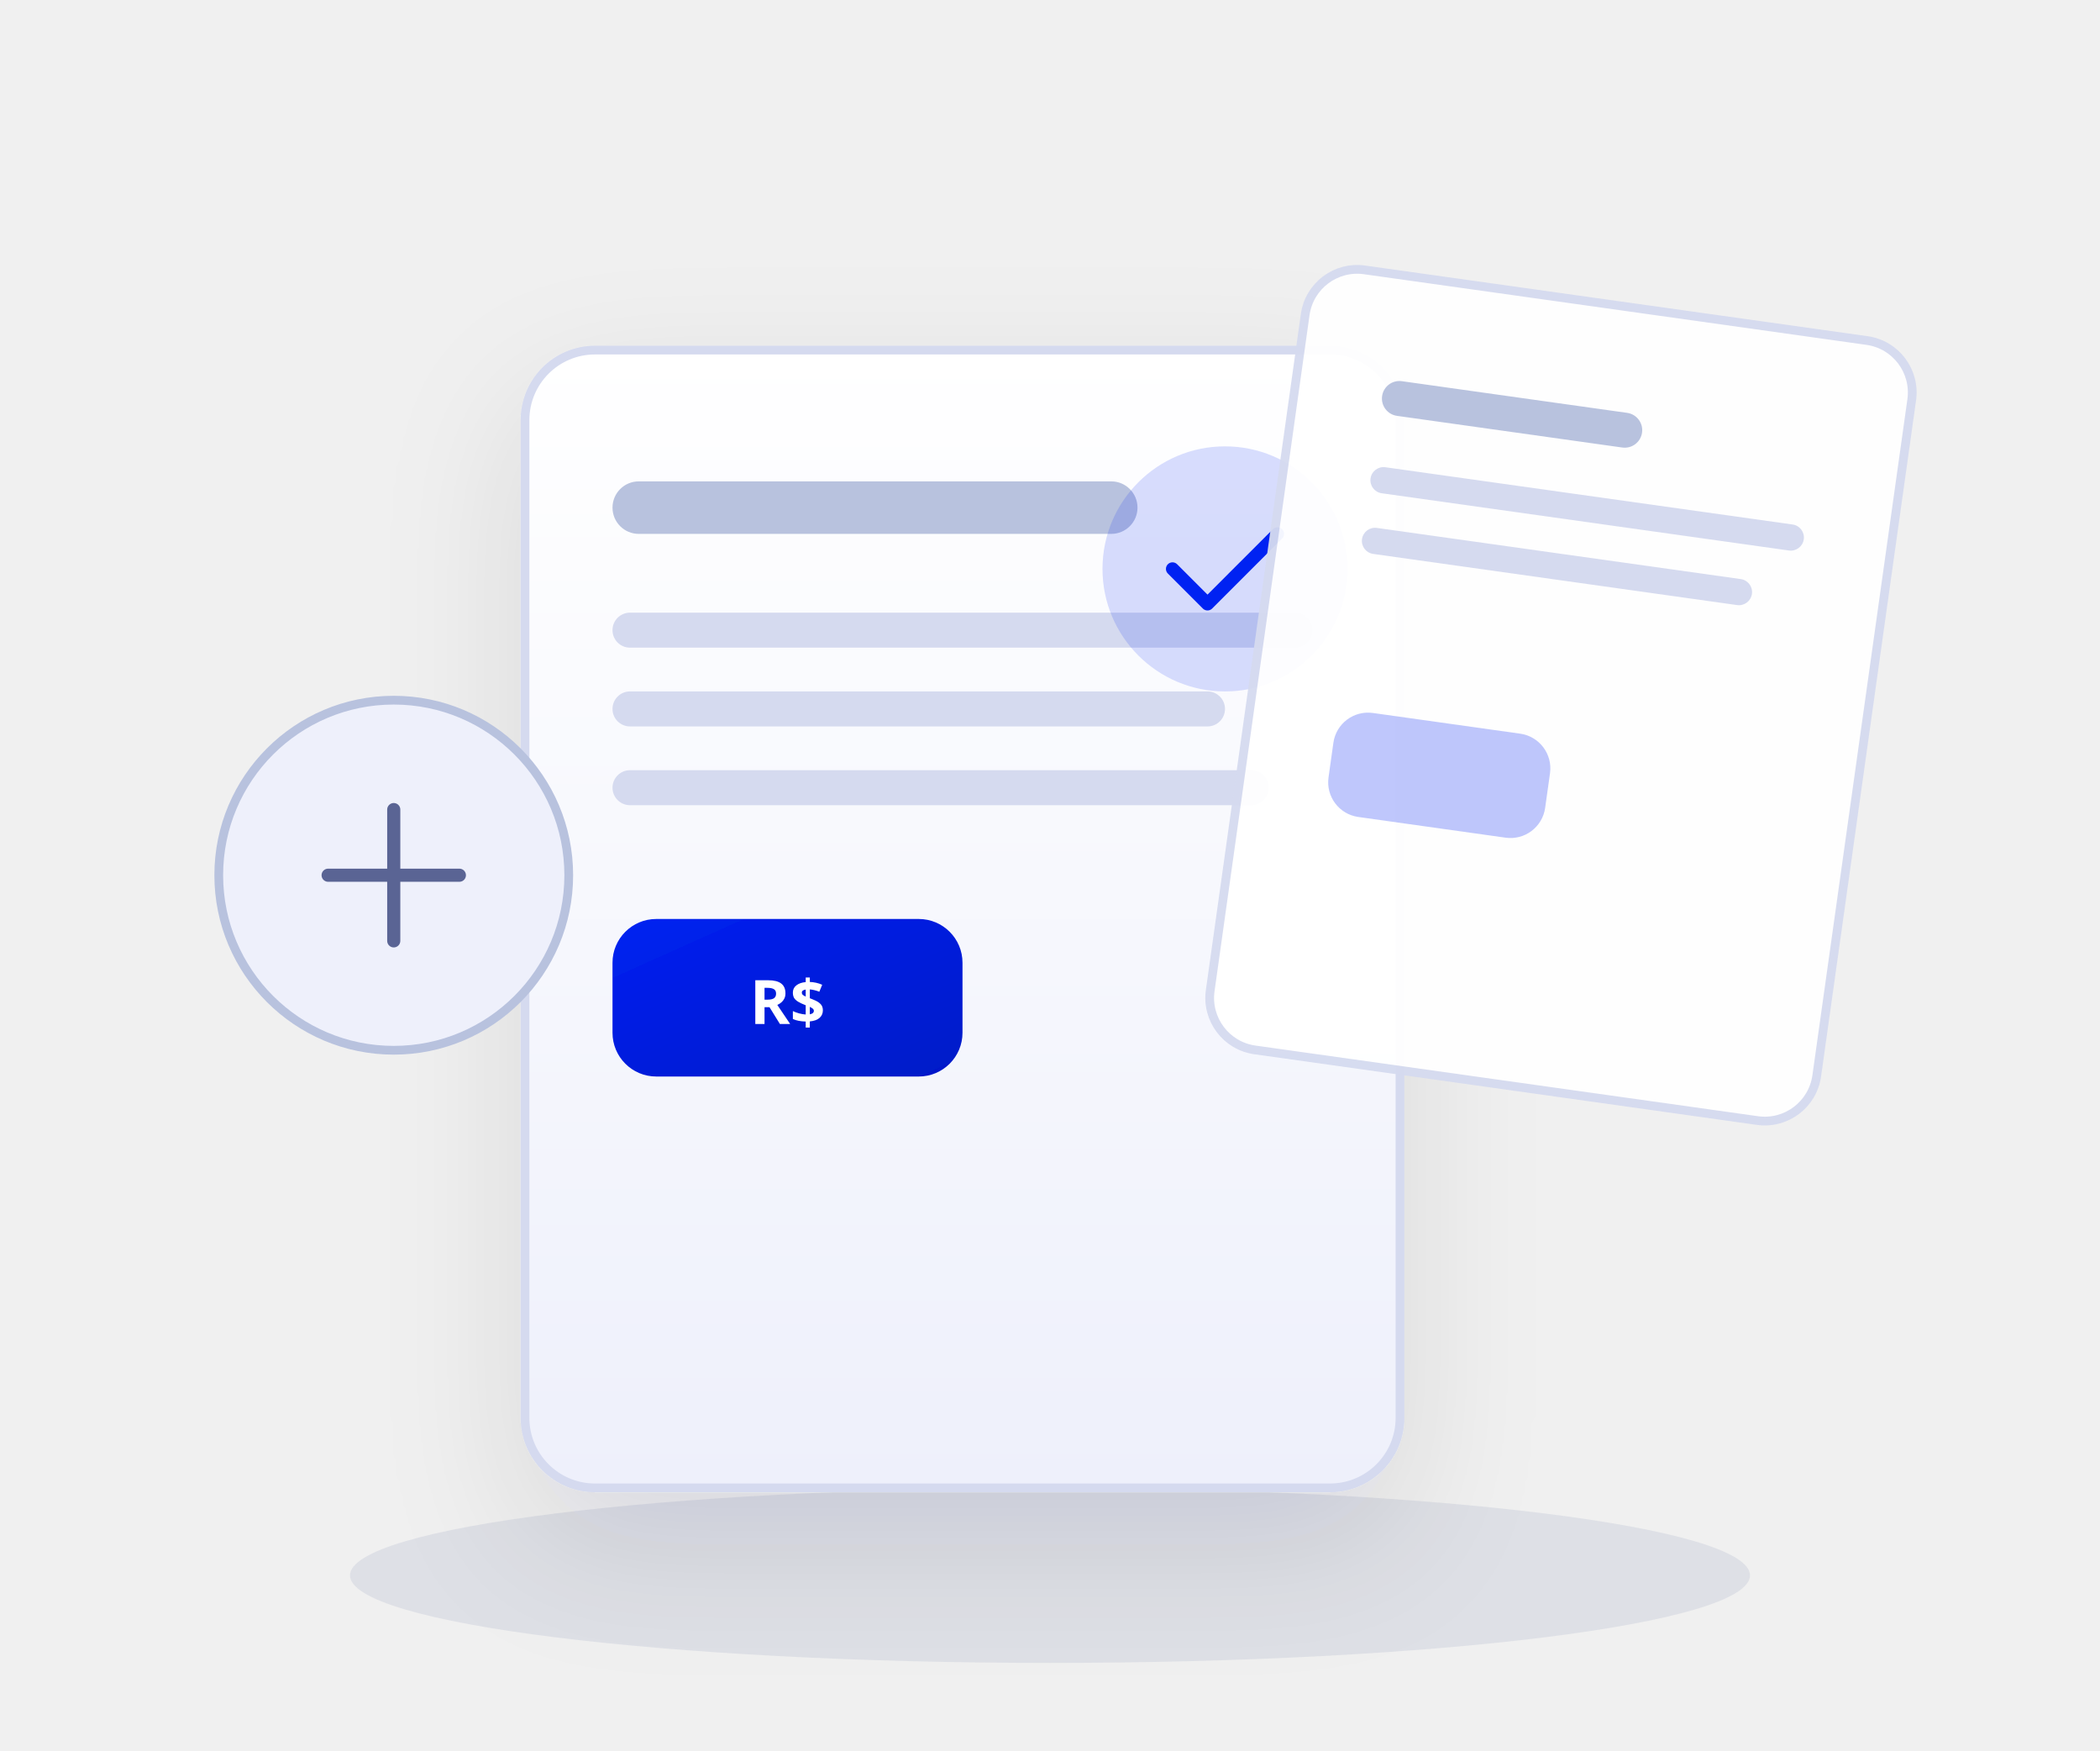
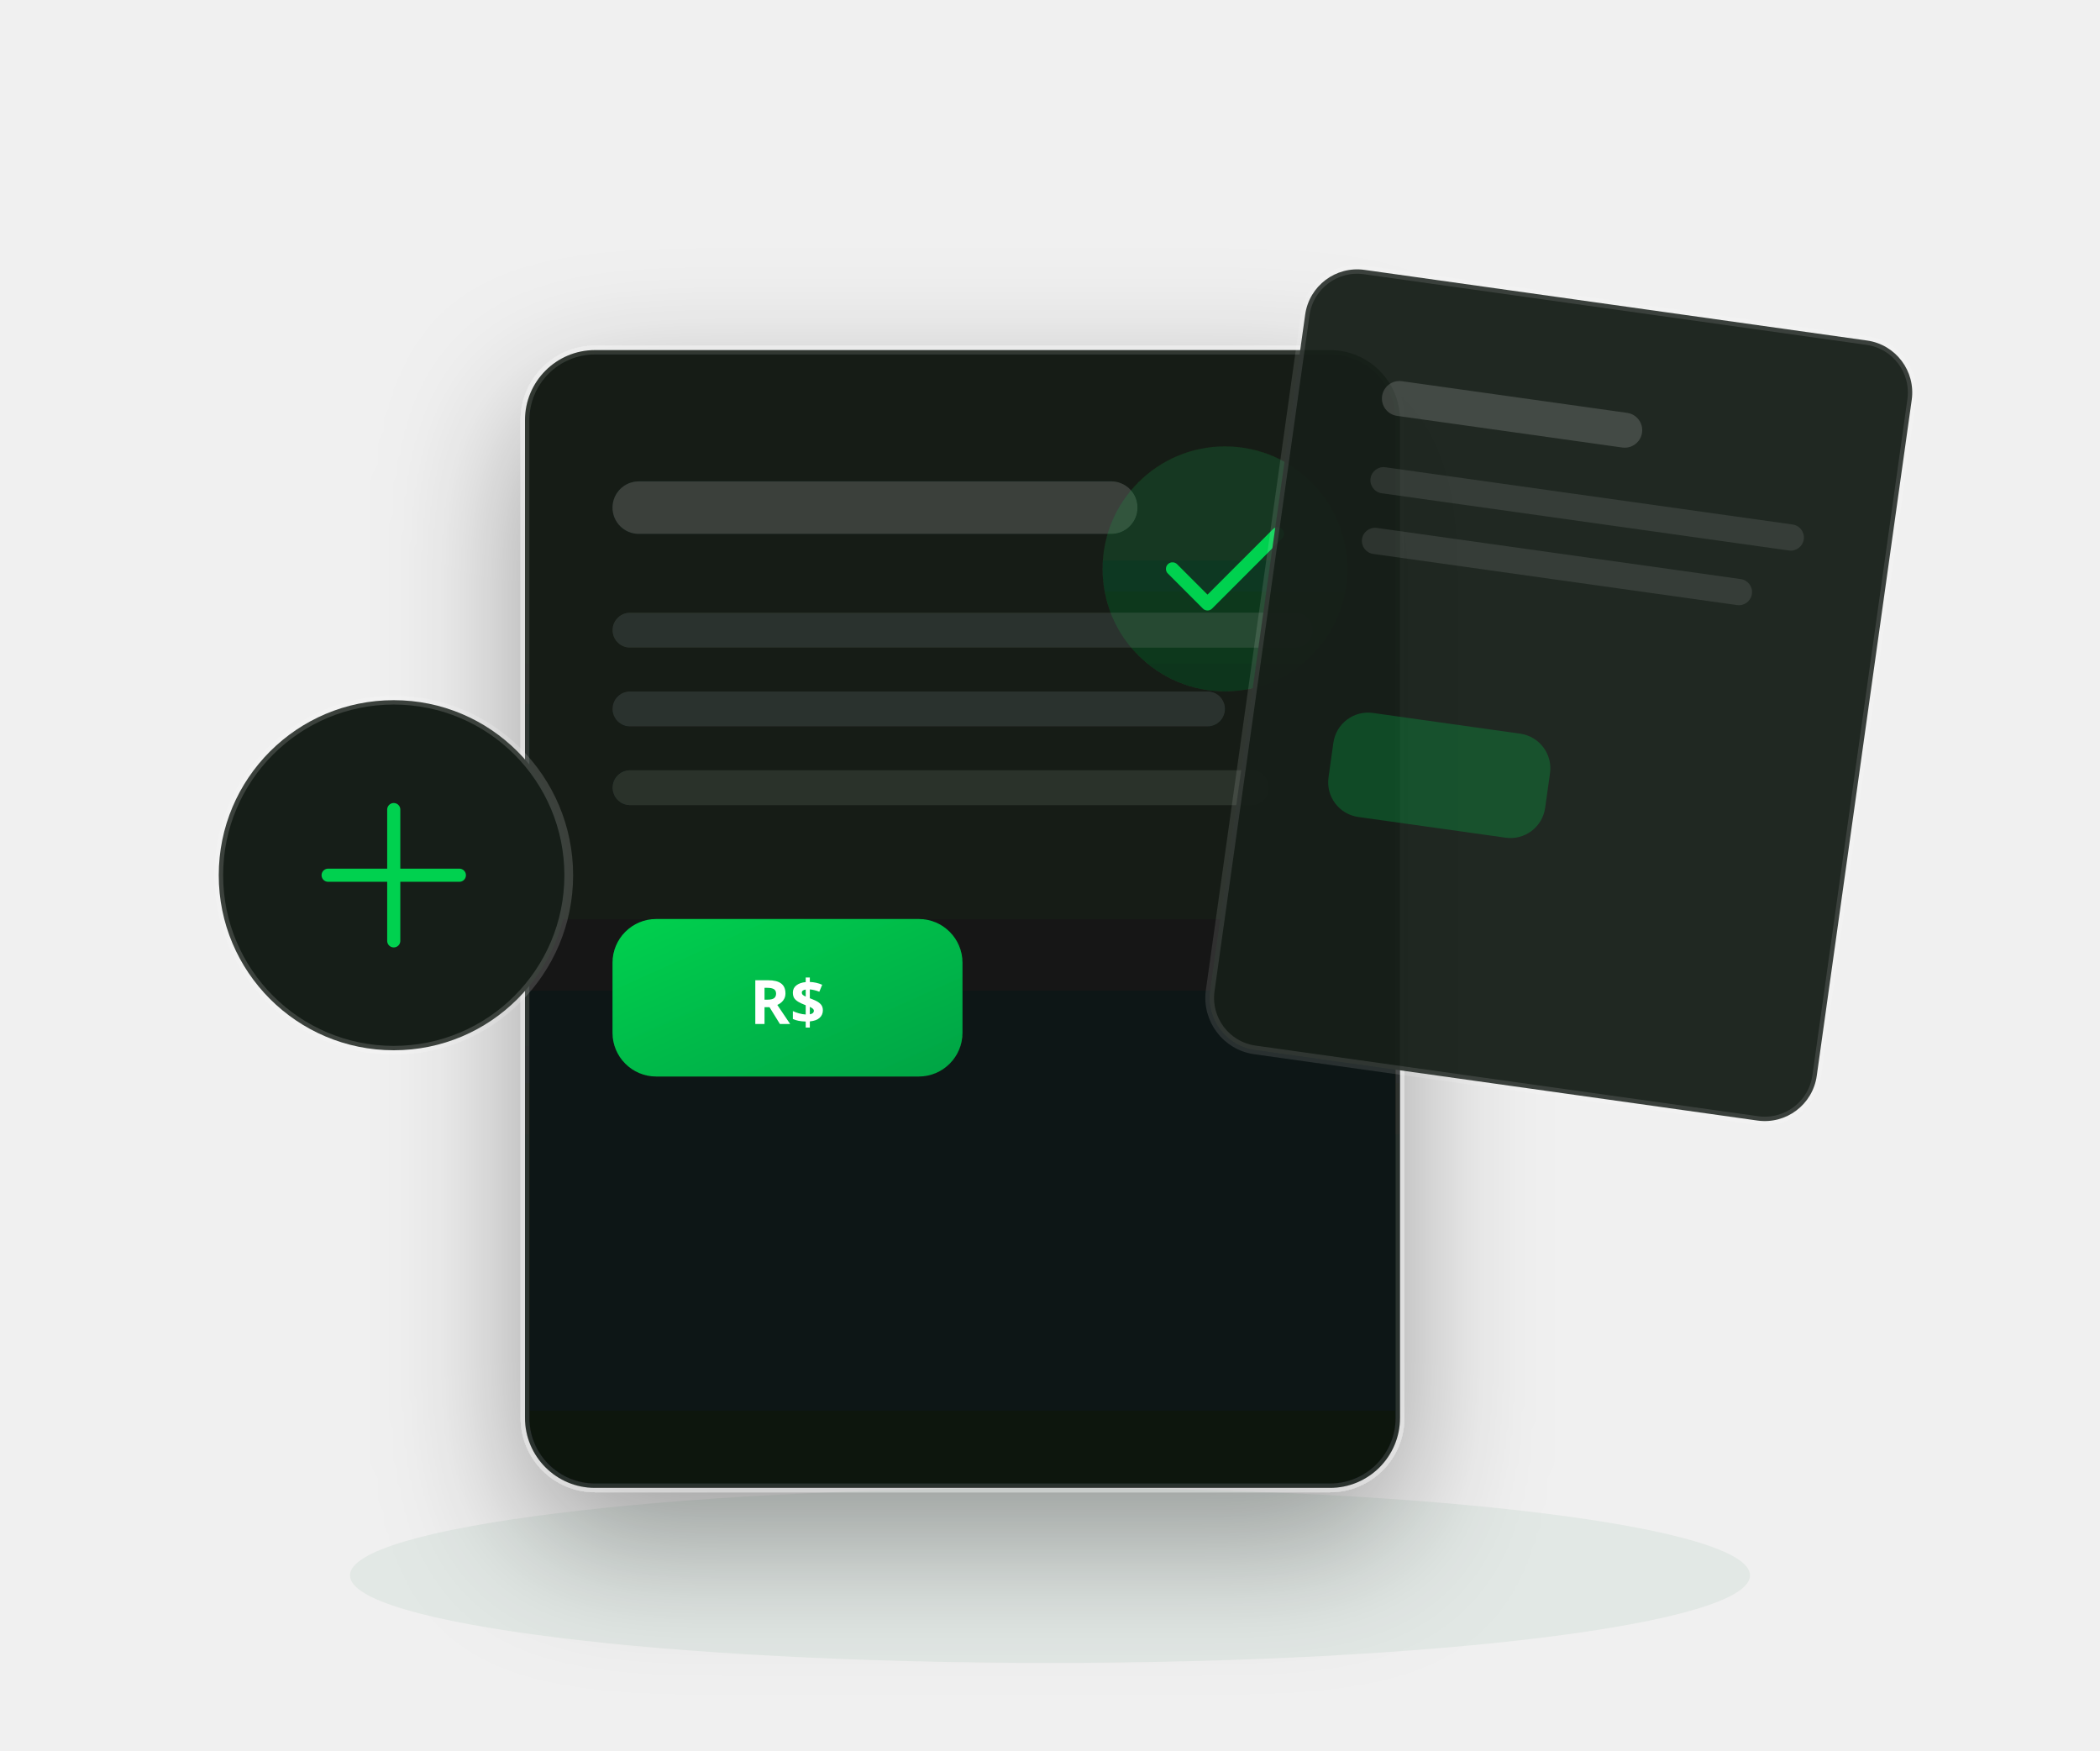
<svg xmlns="http://www.w3.org/2000/svg" viewBox="0 0 480 400" fill="none" role="img" aria-hidden="true">
  <defs>
    <linearGradient id="g1" x1="0%" y1="0%" x2="100%" y2="100%">
-       <stop offset="0%" stop-color="#0021f2" />
-       <stop offset="100%" stop-color="#0019c7" />
+       <stop offset="0%" stop-color="#00d14f" />
+       <stop offset="100%" stop-color="#00a344" />
    </linearGradient>
    <linearGradient id="g2" x1="0%" y1="0%" x2="0%" y2="100%">
-       <stop offset="0%" stop-color="#ffffff" />
-       <stop offset="100%" stop-color="#eef0fb" />
+       <stop offset="0%" stop-color="#161e18" />
+       <stop offset="100%" stop-color="#0e1511" />
    </linearGradient>
    <filter id="shadow" x="-20%" y="-20%" width="140%" height="140%">
-       <feDropShadow dx="0" dy="12" stdDeviation="16" flood-color="#021343" flood-opacity="0.1" />
+       <feDropShadow dx="0" dy="12" stdDeviation="16" flood-color="#000000" flood-opacity="0.35" />
    </filter>
  </defs>
-   <ellipse cx="240" cy="360" rx="160" ry="20" fill="#7a86b0" opacity="0.15" />
+   <ellipse cx="240" cy="360" rx="160" ry="20" fill="#7aaa8e" opacity="0.12" />
  <g filter="url(#shadow)">
-     <rect x="120" y="80" width="200" height="260" rx="16" fill="url(#g2)" stroke="#d5daef" stroke-width="2" />
-     <rect x="140" y="110" width="120" height="12" rx="6" fill="#b8c2de" />
-     <rect x="140" y="140" width="160" height="8" rx="4" fill="#d5daef" />
-     <rect x="140" y="158" width="140" height="8" rx="4" fill="#d5daef" />
-     <rect x="140" y="176" width="150" height="8" rx="4" fill="#d5daef" />
+     <rect x="120" y="80" width="200" height="260" rx="16" fill="url(#g2)" stroke="rgba(255,255,255,0.12)" stroke-width="2" />
+     <rect x="140" y="110" width="120" height="12" rx="6" fill="rgba(255,255,255,0.16)" />
+     <rect x="140" y="140" width="160" height="8" rx="4" fill="rgba(255,255,255,0.1)" />
+     <rect x="140" y="158" width="140" height="8" rx="4" fill="rgba(255,255,255,0.1)" />
+     <rect x="140" y="176" width="150" height="8" rx="4" fill="rgba(255,255,255,0.1)" />
    <rect x="140" y="210" width="80" height="36" rx="10" fill="url(#g1)" />
    <text x="180" y="234" font-family="system-ui,sans-serif" font-size="14" font-weight="600" fill="white" text-anchor="middle">R$</text>
-     <circle cx="280" cy="130" r="28" fill="#0021f2" opacity="0.15" />
-     <path d="M268 130l8 8 16-16" stroke="#0021f2" stroke-width="3" stroke-linecap="round" stroke-linejoin="round" fill="none" />
+     <circle cx="280" cy="130" r="28" fill="#00d14f" opacity="0.15" />
+     <path d="M268 130l8 8 16-16" stroke="#00d14f" stroke-width="3" stroke-linecap="round" stroke-linejoin="round" fill="none" />
  </g>
  <g transform="translate(300, 60) rotate(8)">
-     <rect x="0" y="0" width="140" height="180" rx="12" fill="white" stroke="#d5daef" stroke-width="2" opacity="0.95" />
-     <rect x="20" y="24" width="60" height="8" rx="4" fill="#b8c2de" />
-     <rect x="20" y="44" width="100" height="6" rx="3" fill="#d5daef" />
-     <rect x="20" y="58" width="90" height="6" rx="3" fill="#d5daef" />
-     <rect x="20" y="100" width="50" height="24" rx="8" fill="#0021f2" opacity="0.25" />
+     <rect x="0" y="0" width="140" height="180" rx="12" fill="#161e18" stroke="rgba(255,255,255,0.12)" stroke-width="2" opacity="0.95" />
+     <rect x="20" y="24" width="60" height="8" rx="4" fill="rgba(255,255,255,0.16)" />
+     <rect x="20" y="44" width="100" height="6" rx="3" fill="rgba(255,255,255,0.1)" />
+     <rect x="20" y="58" width="90" height="6" rx="3" fill="rgba(255,255,255,0.1)" />
+     <rect x="20" y="100" width="50" height="24" rx="8" fill="#00d14f" opacity="0.25" />
  </g>
-   <circle cx="90" cy="200" r="40" fill="#eef0fb" stroke="#b8c2de" stroke-width="2" />
-   <path d="M75 200h30M90 185v30" stroke="#5a6494" stroke-width="3" stroke-linecap="round" />
+   <circle cx="90" cy="200" r="40" fill="#161e18" stroke="rgba(255,255,255,0.16)" stroke-width="2" />
+   <path d="M75 200h30M90 185v30" stroke="#00d14f" stroke-width="3" stroke-linecap="round" />
</svg>
